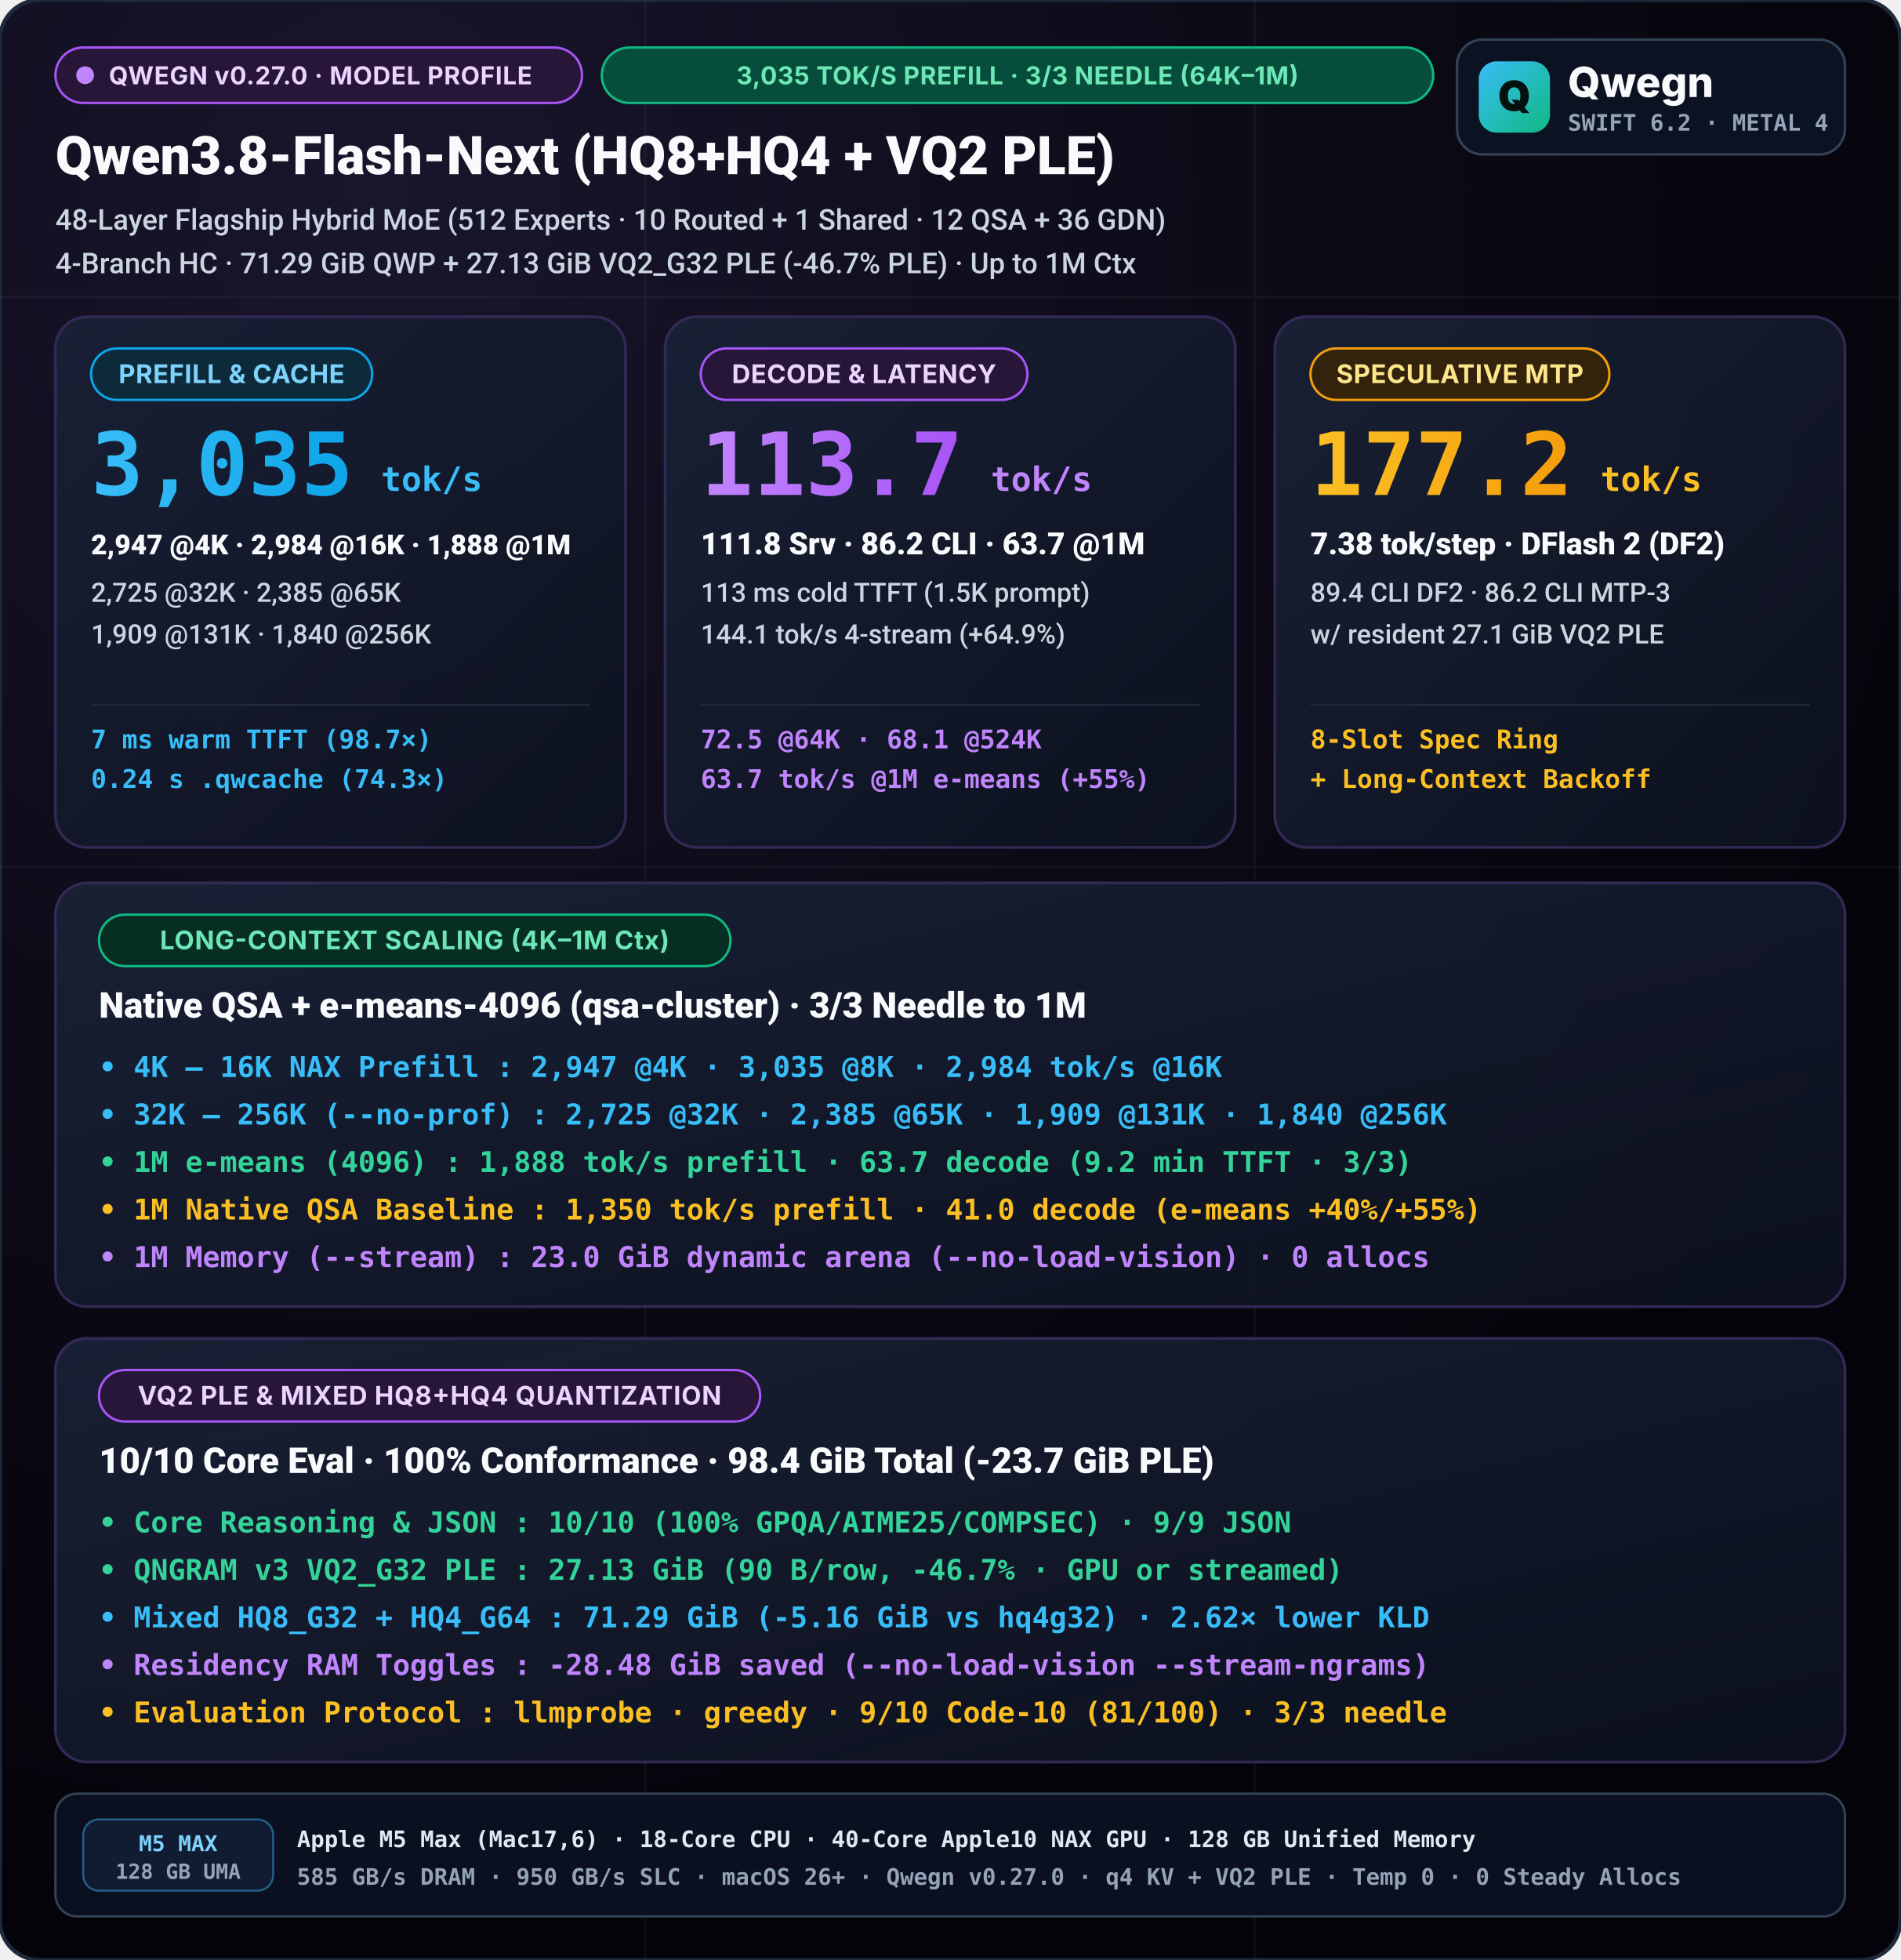
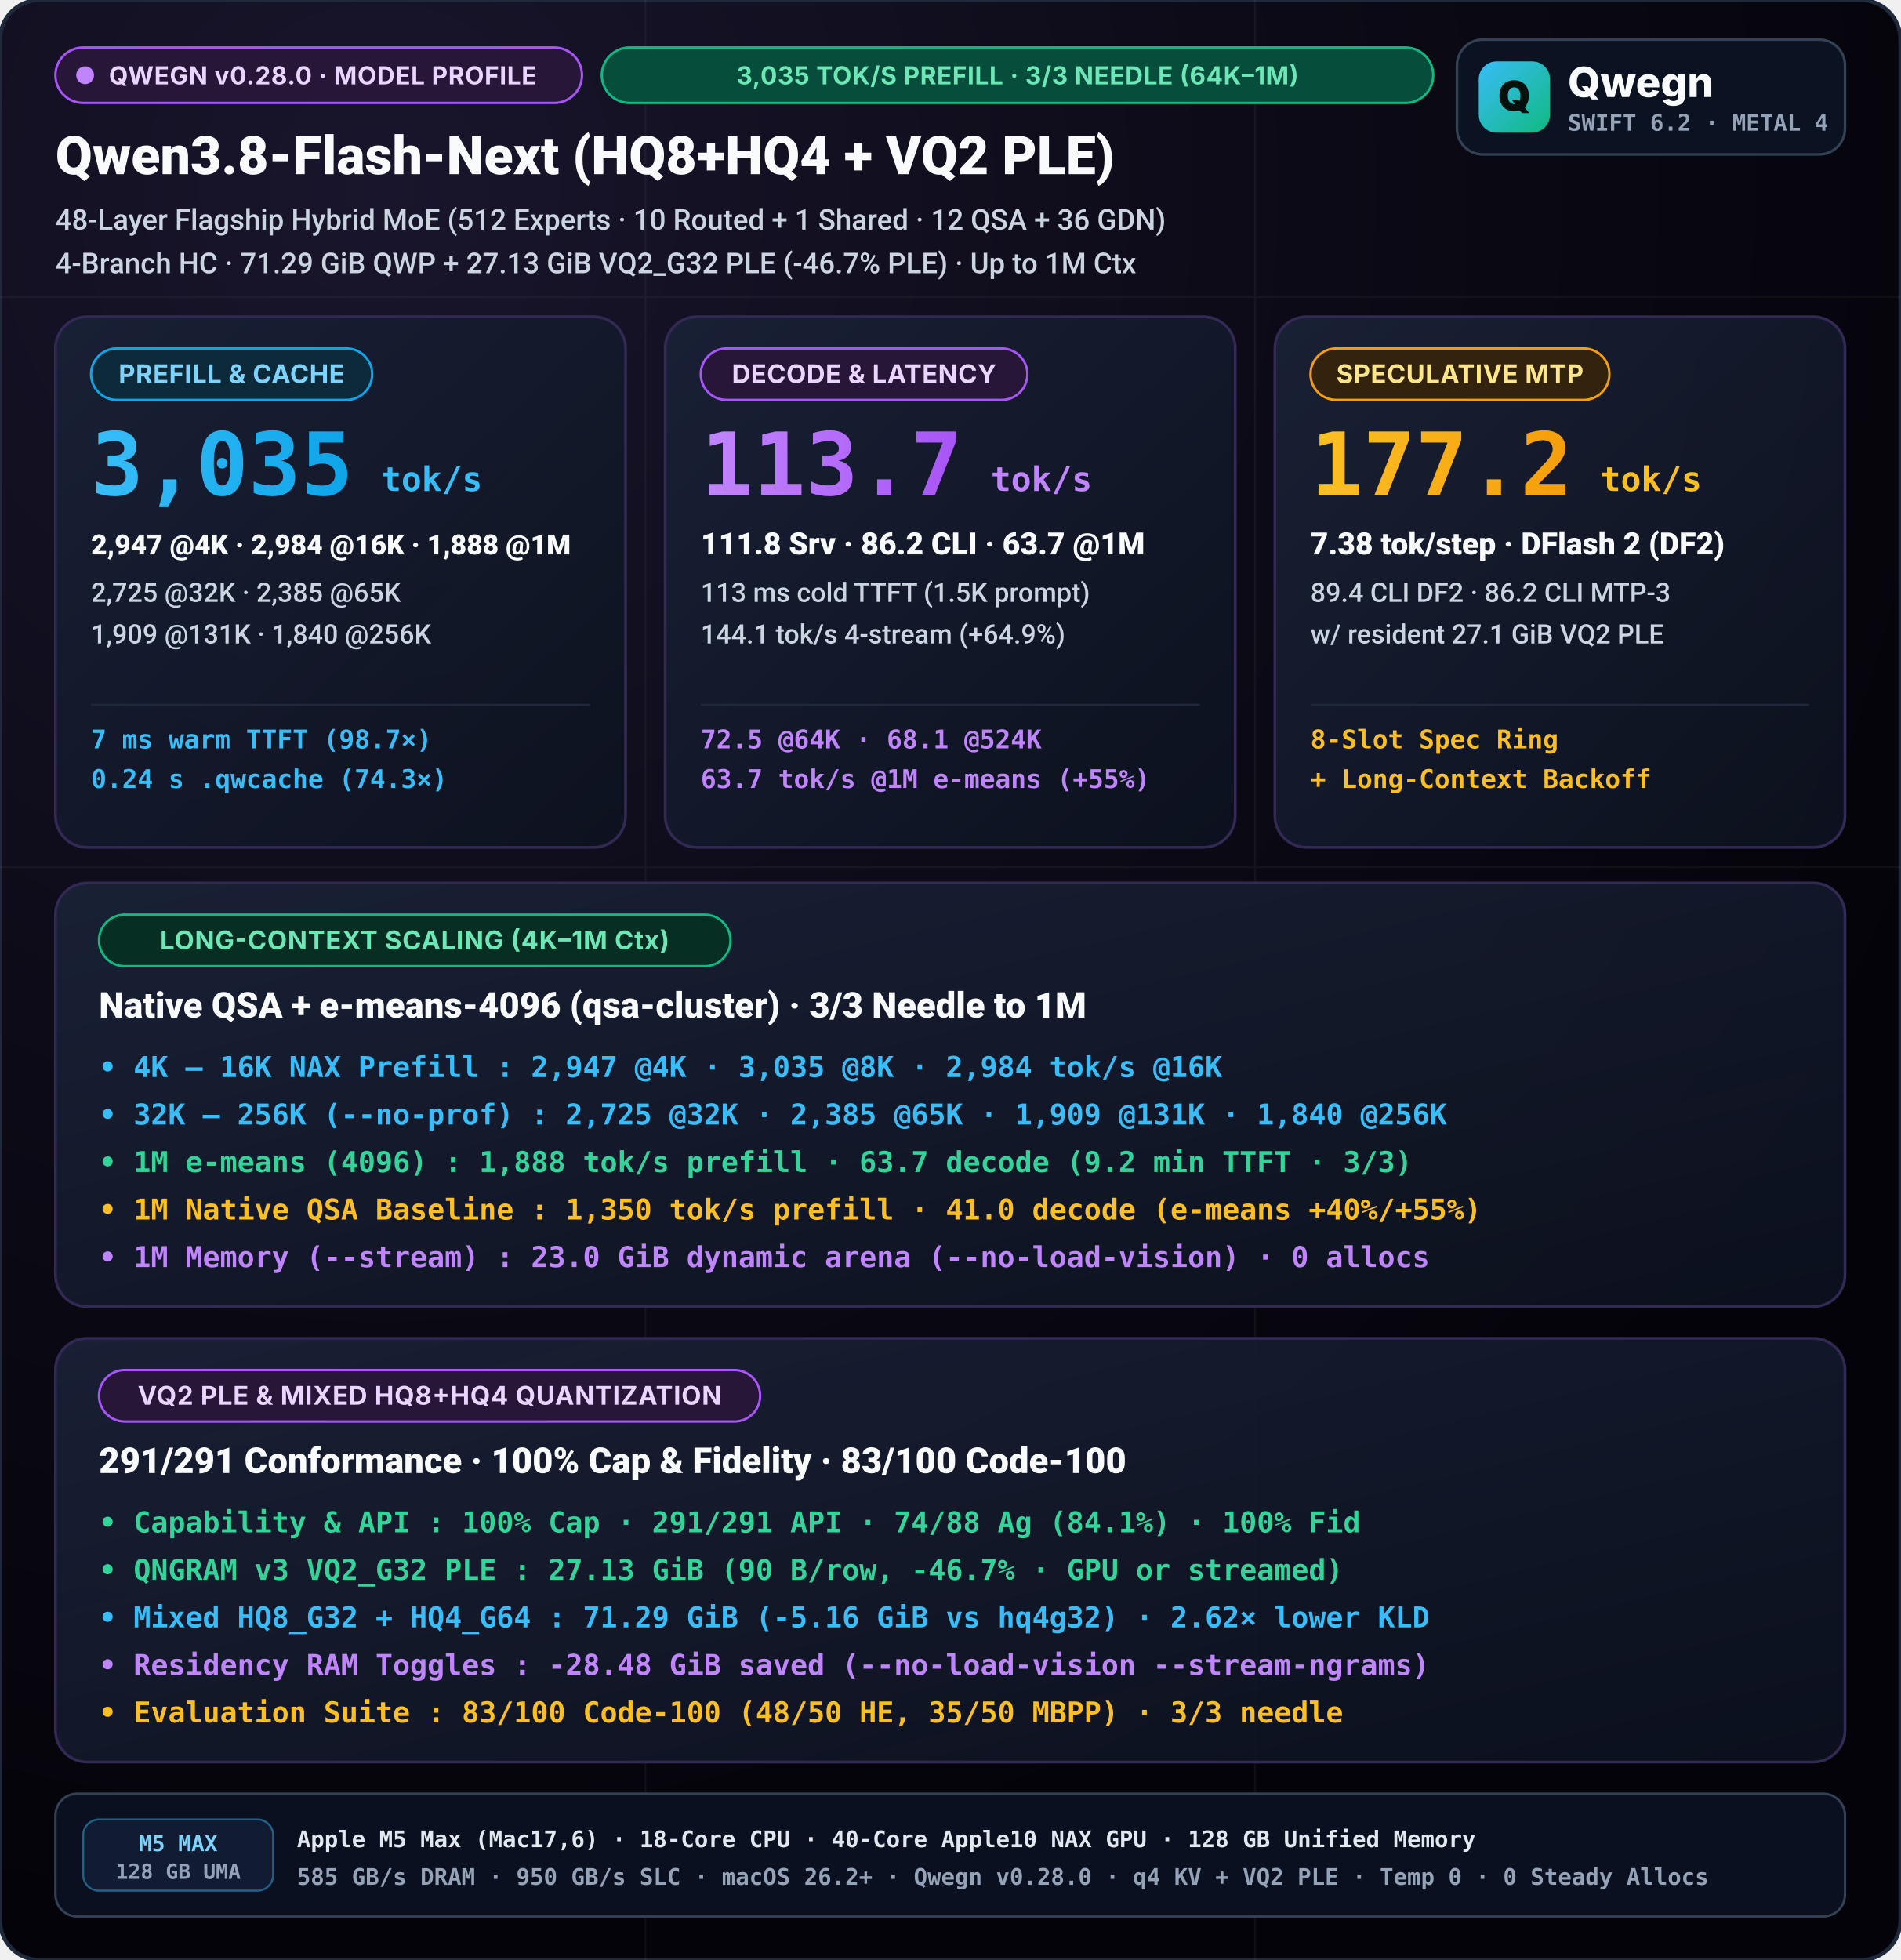
<svg xmlns="http://www.w3.org/2000/svg" viewBox="0 0 960 990" width="960" height="990">
  <defs>
    <radialGradient id="bgGlow" cx="20%" cy="10%" r="90%">
      <stop offset="0%" stop-color="#19152c" />
      <stop offset="55%" stop-color="#0c0a16" />
      <stop offset="100%" stop-color="#040309" />
    </radialGradient>
    <linearGradient id="cardGrad" x1="0%" y1="0%" x2="100%" y2="100%">
      <stop offset="0%" stop-color="#192136" stop-opacity="0.95" />
      <stop offset="100%" stop-color="#0d1220" stop-opacity="0.88" />
    </linearGradient>
    <linearGradient id="cyanGrad" x1="0%" y1="0%" x2="100%" y2="0%">
      <stop offset="0%" stop-color="#38bdf8" />
      <stop offset="100%" stop-color="#0ea5e9" />
    </linearGradient>
    <linearGradient id="purpleGrad" x1="0%" y1="0%" x2="100%" y2="0%">
      <stop offset="0%" stop-color="#c084fc" />
      <stop offset="100%" stop-color="#a855f7" />
    </linearGradient>
    <linearGradient id="amberGrad" x1="0%" y1="0%" x2="100%" y2="0%">
      <stop offset="0%" stop-color="#fbbf24" />
      <stop offset="100%" stop-color="#f59e0b" />
    </linearGradient>
    <linearGradient id="mark" x1="0" y1="0" x2="1" y2="1">
      <stop offset="0%" stop-color="#38bdf8" />
      <stop offset="100%" stop-color="#10b981" />
    </linearGradient>
  </defs>
  <style>
    svg { text-rendering: geometricPrecision; -webkit-font-smoothing: antialiased; }
    .title { font-family: -apple-system, BlinkMacSystemFont, "SF Pro Display", "Segoe UI", Roboto, sans-serif; font-weight: 800; }
    .subtitle { font-family: -apple-system, BlinkMacSystemFont, "SF Pro Text", "Segoe UI", Roboto, sans-serif; font-weight: 500; }
    .sans { font-family: -apple-system, BlinkMacSystemFont, "SF Pro Display", "Inter", "Segoe UI", system-ui, sans-serif; }
    .mono { font-family: "SF Mono", "JetBrains Mono", Menlo, Consolas, monospace; font-weight: 600; }
  </style>
  <rect width="960" height="990" rx="20" fill="url(#bgGlow)" stroke="#1e293b" stroke-width="2" />
  <g opacity="0.04" stroke="#ffffff" stroke-width="1">
    <line x1="0" y1="150" x2="960" y2="150" />
    <line x1="0" y1="438" x2="960" y2="438" />
    <line x1="326" y1="0" x2="326" y2="990" />
    <line x1="634" y1="0" x2="634" y2="990" />
  </g>
  <g transform="translate(28, 24)">
    <rect x="0.0" y="0.0" width="266" height="28" rx="14.0" fill="#281638" stroke="#a855f7" stroke-width="1.2" />
    <circle cx="15.0" cy="14.0" r="4.5" fill="#c084fc" />
-     <text x="27.0" y="18.6" class="sans" font-size="12.5" font-weight="700" fill="#e9d5ff" letter-spacing="0.25">QWEGN v0.27.0 · MODEL PROFILE</text>
+     <text x="27.0" y="18.6" class="sans" font-size="12.5" font-weight="700" fill="#e9d5ff" letter-spacing="0.25">QWEGN v0.28.0 · MODEL PROFILE</text>
    <rect x="276.0" y="0.0" width="420" height="28" rx="14.0" fill="#064e3b" stroke="#10b981" stroke-width="1.2" />
    <text x="486.0" y="18.6" text-anchor="middle" class="sans" font-size="12.5" font-weight="700" fill="#6ee7b7" letter-spacing="0.25">3,035 TOK/S PREFILL · 3/3 NEEDLE (64K–1M)</text>
    <text x="0" y="64" fill="#f8fafc" class="title" font-size="27">Qwen3.8-Flash-Next (HQ8+HQ4 + VQ2 PLE)</text>
    <text x="0" y="92" fill="#cbd5e1" class="subtitle" font-size="14.5">48-Layer Flagship Hybrid MoE (512 Experts · 10 Routed + 1 Shared · 12 QSA + 36 GDN)</text>
    <text x="0" y="114" fill="#cbd5e1" class="subtitle" font-size="14.5">4-Branch HC · 71.29 GiB QWP + 27.13 GiB VQ2_G32 PLE (-46.7% PLE) · Up to 1M Ctx</text>
  </g>
  <g transform="translate(736, 20)">
    <rect width="196" height="58" rx="13" fill="#0b1222" stroke="#334155" stroke-width="1.3" />
    <rect x="11" y="11" width="36" height="36" rx="9" fill="url(#mark)" />
    <text x="29" y="36" text-anchor="middle" class="sans" font-size="21" font-weight="900" fill="#04110c">Q</text>
    <text x="56" y="29" class="sans" font-size="21" font-weight="800" fill="#f8fafc">Qwegn</text>
    <text x="56" y="46" class="mono" font-size="11.5" font-weight="700" fill="#94a3b8">SWIFT 6.2 · METAL 4</text>
  </g>
  <g transform="translate(28, 160)">
    <rect width="288" height="268" rx="16" fill="url(#cardGrad)" stroke="#322954" stroke-width="1.4" />
    <rect x="18.0" y="16.0" width="142" height="26" rx="13.0" fill="#0c2a3a" stroke="#0ea5e9" stroke-width="1.2" />
    <text x="89.0" y="33.5" text-anchor="middle" class="sans" font-size="13" font-weight="700" fill="#7dd3fc" letter-spacing="0.2">PREFILL &amp; CACHE</text>
    <text x="18" y="90" fill="url(#cyanGrad)" class="title mono" font-size="44">3,035</text>
    <text x="164.5" y="88" fill="#38bdf8" class="title mono" font-size="17">tok/s</text>
    <text x="18" y="120" fill="#f8fafc" class="title" font-size="14">2,947 @4K · 2,984 @16K · 1,888 @1M</text>
    <text x="18" y="144" fill="#cbd5e1" class="subtitle" font-size="13.5">2,725 @32K · 2,385 @65K</text>
    <text x="18" y="165" fill="#cbd5e1" class="subtitle" font-size="13.5">1,909 @131K · 1,840 @256K</text>
    <line x1="18" y1="196" x2="270" y2="196" stroke="#1e293b" stroke-width="1" />
    <text x="18" y="218" fill="#38bdf8" class="mono" font-size="13">7 ms warm TTFT (98.7×)</text>
    <text x="18" y="238" fill="#38bdf8" class="mono" font-size="13">0.24 s .qwcache (74.3×)</text>
  </g>
  <g transform="translate(336, 160)">
    <rect width="288" height="268" rx="16" fill="url(#cardGrad)" stroke="#322954" stroke-width="1.4" />
    <rect x="18.0" y="16.0" width="165" height="26" rx="13.0" fill="#281638" stroke="#a855f7" stroke-width="1.2" />
    <text x="100.5" y="33.5" text-anchor="middle" class="sans" font-size="13" font-weight="700" fill="#e9d5ff" letter-spacing="0.2">DECODE &amp; LATENCY</text>
    <text x="18" y="90" fill="url(#purpleGrad)" class="title mono" font-size="44">113.7</text>
    <text x="164.5" y="88" fill="#c084fc" class="title mono" font-size="17">tok/s</text>
    <text x="18" y="120" fill="#f8fafc" class="title" font-size="15.5">111.8 Srv · 86.2 CLI · 63.7 @1M</text>
    <text x="18" y="144" fill="#cbd5e1" class="subtitle" font-size="13.5">113 ms cold TTFT (1.5K prompt)</text>
    <text x="18" y="165" fill="#cbd5e1" class="subtitle" font-size="13.5">144.1 tok/s 4-stream (+64.9%)</text>
    <line x1="18" y1="196" x2="270" y2="196" stroke="#1e293b" stroke-width="1" />
    <text x="18" y="218" fill="#c084fc" class="mono" font-size="13">72.5 @64K · 68.1 @524K</text>
    <text x="18" y="238" fill="#c084fc" class="mono" font-size="13">63.7 tok/s @1M e-means (+55%)</text>
  </g>
  <g transform="translate(644, 160)">
    <rect width="288" height="268" rx="16" fill="url(#cardGrad)" stroke="#322954" stroke-width="1.4" />
    <rect x="18.0" y="16.0" width="151" height="26" rx="13.0" fill="#33230c" stroke="#f59e0b" stroke-width="1.2" />
    <text x="93.5" y="33.5" text-anchor="middle" class="sans" font-size="13" font-weight="700" fill="#fde68a" letter-spacing="0.2">SPECULATIVE MTP</text>
    <text x="18" y="90" fill="url(#amberGrad)" class="title mono" font-size="44">177.2</text>
    <text x="164.5" y="88" fill="#fbbf24" class="title mono" font-size="17">tok/s</text>
    <text x="18" y="120" fill="#f8fafc" class="title" font-size="15.5">7.38 tok/step · DFlash 2 (DF2)</text>
    <text x="18" y="144" fill="#cbd5e1" class="subtitle" font-size="13.5">89.4 CLI DF2 · 86.2 CLI MTP-3</text>
    <text x="18" y="165" fill="#cbd5e1" class="subtitle" font-size="13.5">w/ resident 27.1 GiB VQ2 PLE</text>
    <line x1="18" y1="196" x2="270" y2="196" stroke="#1e293b" stroke-width="1" />
    <text x="18" y="218" fill="#fbbf24" class="mono" font-size="13">8-Slot Spec Ring</text>
    <text x="18" y="238" fill="#fbbf24" class="mono" font-size="13">+ Long-Context Backoff</text>
  </g>
  <g transform="translate(28, 446)">
    <rect width="904" height="214" rx="16" fill="url(#cardGrad)" stroke="#322954" stroke-width="1.4" />
    <rect x="22.0" y="16.0" width="319" height="26" rx="13.0" fill="#062e22" stroke="#10b981" stroke-width="1.2" />
    <text x="181.5" y="33.5" text-anchor="middle" class="sans" font-size="13" font-weight="700" fill="#6ee7b7" letter-spacing="0.3">LONG-CONTEXT SCALING (4K–1M Ctx)</text>
    <text x="22" y="68" fill="#f8fafc" class="title" font-size="18">Native QSA + e-means-4096 (qsa-cluster) · 3/3 Needle to 1M</text>
    <text x="22" y="98" fill="#38bdf8" class="mono" font-size="14.5">• 4K – 16K  NAX Prefill   : 2,947 @4K · 3,035 @8K · 2,984 tok/s @16K</text>
    <text x="22" y="122" fill="#38bdf8" class="mono" font-size="14.5">• 32K – 256K (--no-prof)  : 2,725 @32K · 2,385 @65K · 1,909 @131K · 1,840 @256K</text>
    <text x="22" y="146" fill="#34d399" class="mono" font-size="14.5">• 1M e-means (4096)       : 1,888 tok/s prefill · 63.7 decode (9.2 min TTFT · 3/3)</text>
    <text x="22" y="170" fill="#fbbf24" class="mono" font-size="14.5">• 1M Native QSA Baseline  : 1,350 tok/s prefill · 41.0 decode (e-means +40%/+55%)</text>
    <text x="22" y="194" fill="#c084fc" class="mono" font-size="14.5">• 1M Memory (--stream)    : 23.0 GiB dynamic arena (--no-load-vision) · 0 allocs</text>
  </g>
  <g transform="translate(28, 676)">
    <rect width="904" height="214" rx="16" fill="url(#cardGrad)" stroke="#322954" stroke-width="1.4" />
    <rect x="22.0" y="16.0" width="334" height="26" rx="13.0" fill="#281638" stroke="#a855f7" stroke-width="1.2" />
    <text x="189.0" y="33.5" text-anchor="middle" class="sans" font-size="13" font-weight="700" fill="#e9d5ff" letter-spacing="0.3">VQ2 PLE &amp; MIXED HQ8+HQ4 QUANTIZATION</text>
-     <text x="22" y="68" fill="#f8fafc" class="title" font-size="18">10/10 Core Eval · 100% Conformance · 98.4 GiB Total (-23.7 GiB PLE)</text>
-     <text x="22" y="98" fill="#34d399" class="mono" font-size="14.5">• Core Reasoning &amp; JSON    : 10/10 (100% GPQA/AIME25/COMPSEC) · 9/9 JSON</text>
+     <text x="22" y="68" fill="#f8fafc" class="title" font-size="18">291/291 Conformance · 100% Cap &amp; Fidelity · 83/100 Code-100</text>
+     <text x="22" y="98" fill="#34d399" class="mono" font-size="14.5">• Capability &amp; API : 100% Cap · 291/291 API · 74/88 Ag (84.1%) · 100% Fid</text>
    <text x="22" y="122" fill="#34d399" class="mono" font-size="14.5">• QNGRAM v3 VQ2_G32 PLE    : 27.13 GiB (90 B/row, -46.7% · GPU or streamed)</text>
    <text x="22" y="146" fill="#38bdf8" class="mono" font-size="14.5">• Mixed HQ8_G32 + HQ4_G64  : 71.29 GiB (-5.16 GiB vs hq4g32) · 2.62× lower KLD</text>
    <text x="22" y="170" fill="#c084fc" class="mono" font-size="14.5">• Residency RAM Toggles    : -28.48 GiB saved (--no-load-vision --stream-ngrams)</text>
-     <text x="22" y="194" fill="#fbbf24" class="mono" font-size="14.5">• Evaluation Protocol      : llmprobe · greedy · 9/10 Code-10 (81/100) · 3/3 needle</text>
+     <text x="22" y="194" fill="#fbbf24" class="mono" font-size="14.5">• Evaluation Suite         : 83/100 Code-100 (48/50 HE, 35/50 MBPP) · 3/3 needle</text>
  </g>
  <g transform="translate(28, 906)">
    <rect width="904" height="62" rx="11" fill="#0a101f" stroke="#334155" stroke-width="1.2" />
    <rect x="14" y="13" width="96" height="36" rx="8" fill="#111c33" stroke="#38bdf8" stroke-opacity="0.45" stroke-width="1" />
    <text x="62" y="29" text-anchor="middle" class="mono" font-size="11" font-weight="800" fill="#7dd3fc">M5 MAX</text>
    <text x="62" y="43" text-anchor="middle" class="mono" font-size="10.5" fill="#94a3b8">128 GB UMA</text>
    <text x="122" y="27" class="mono" font-size="11.5" font-weight="700" fill="#e2e8f0">Apple M5 Max (Mac17,6) · 18-Core CPU · 40-Core Apple10 NAX GPU · 128 GB Unified Memory</text>
-     <text x="122" y="46" class="mono" font-size="11.5" fill="#94a3b8">585 GB/s DRAM · 950 GB/s SLC · macOS 26+ · Qwegn v0.27.0 · q4 KV + VQ2 PLE · Temp 0 · 0 Steady Allocs</text>
+     <text x="122" y="46" class="mono" font-size="11.5" fill="#94a3b8">585 GB/s DRAM · 950 GB/s SLC · macOS 26.2+ · Qwegn v0.28.0 · q4 KV + VQ2 PLE · Temp 0 · 0 Steady Allocs</text>
  </g>
</svg>
